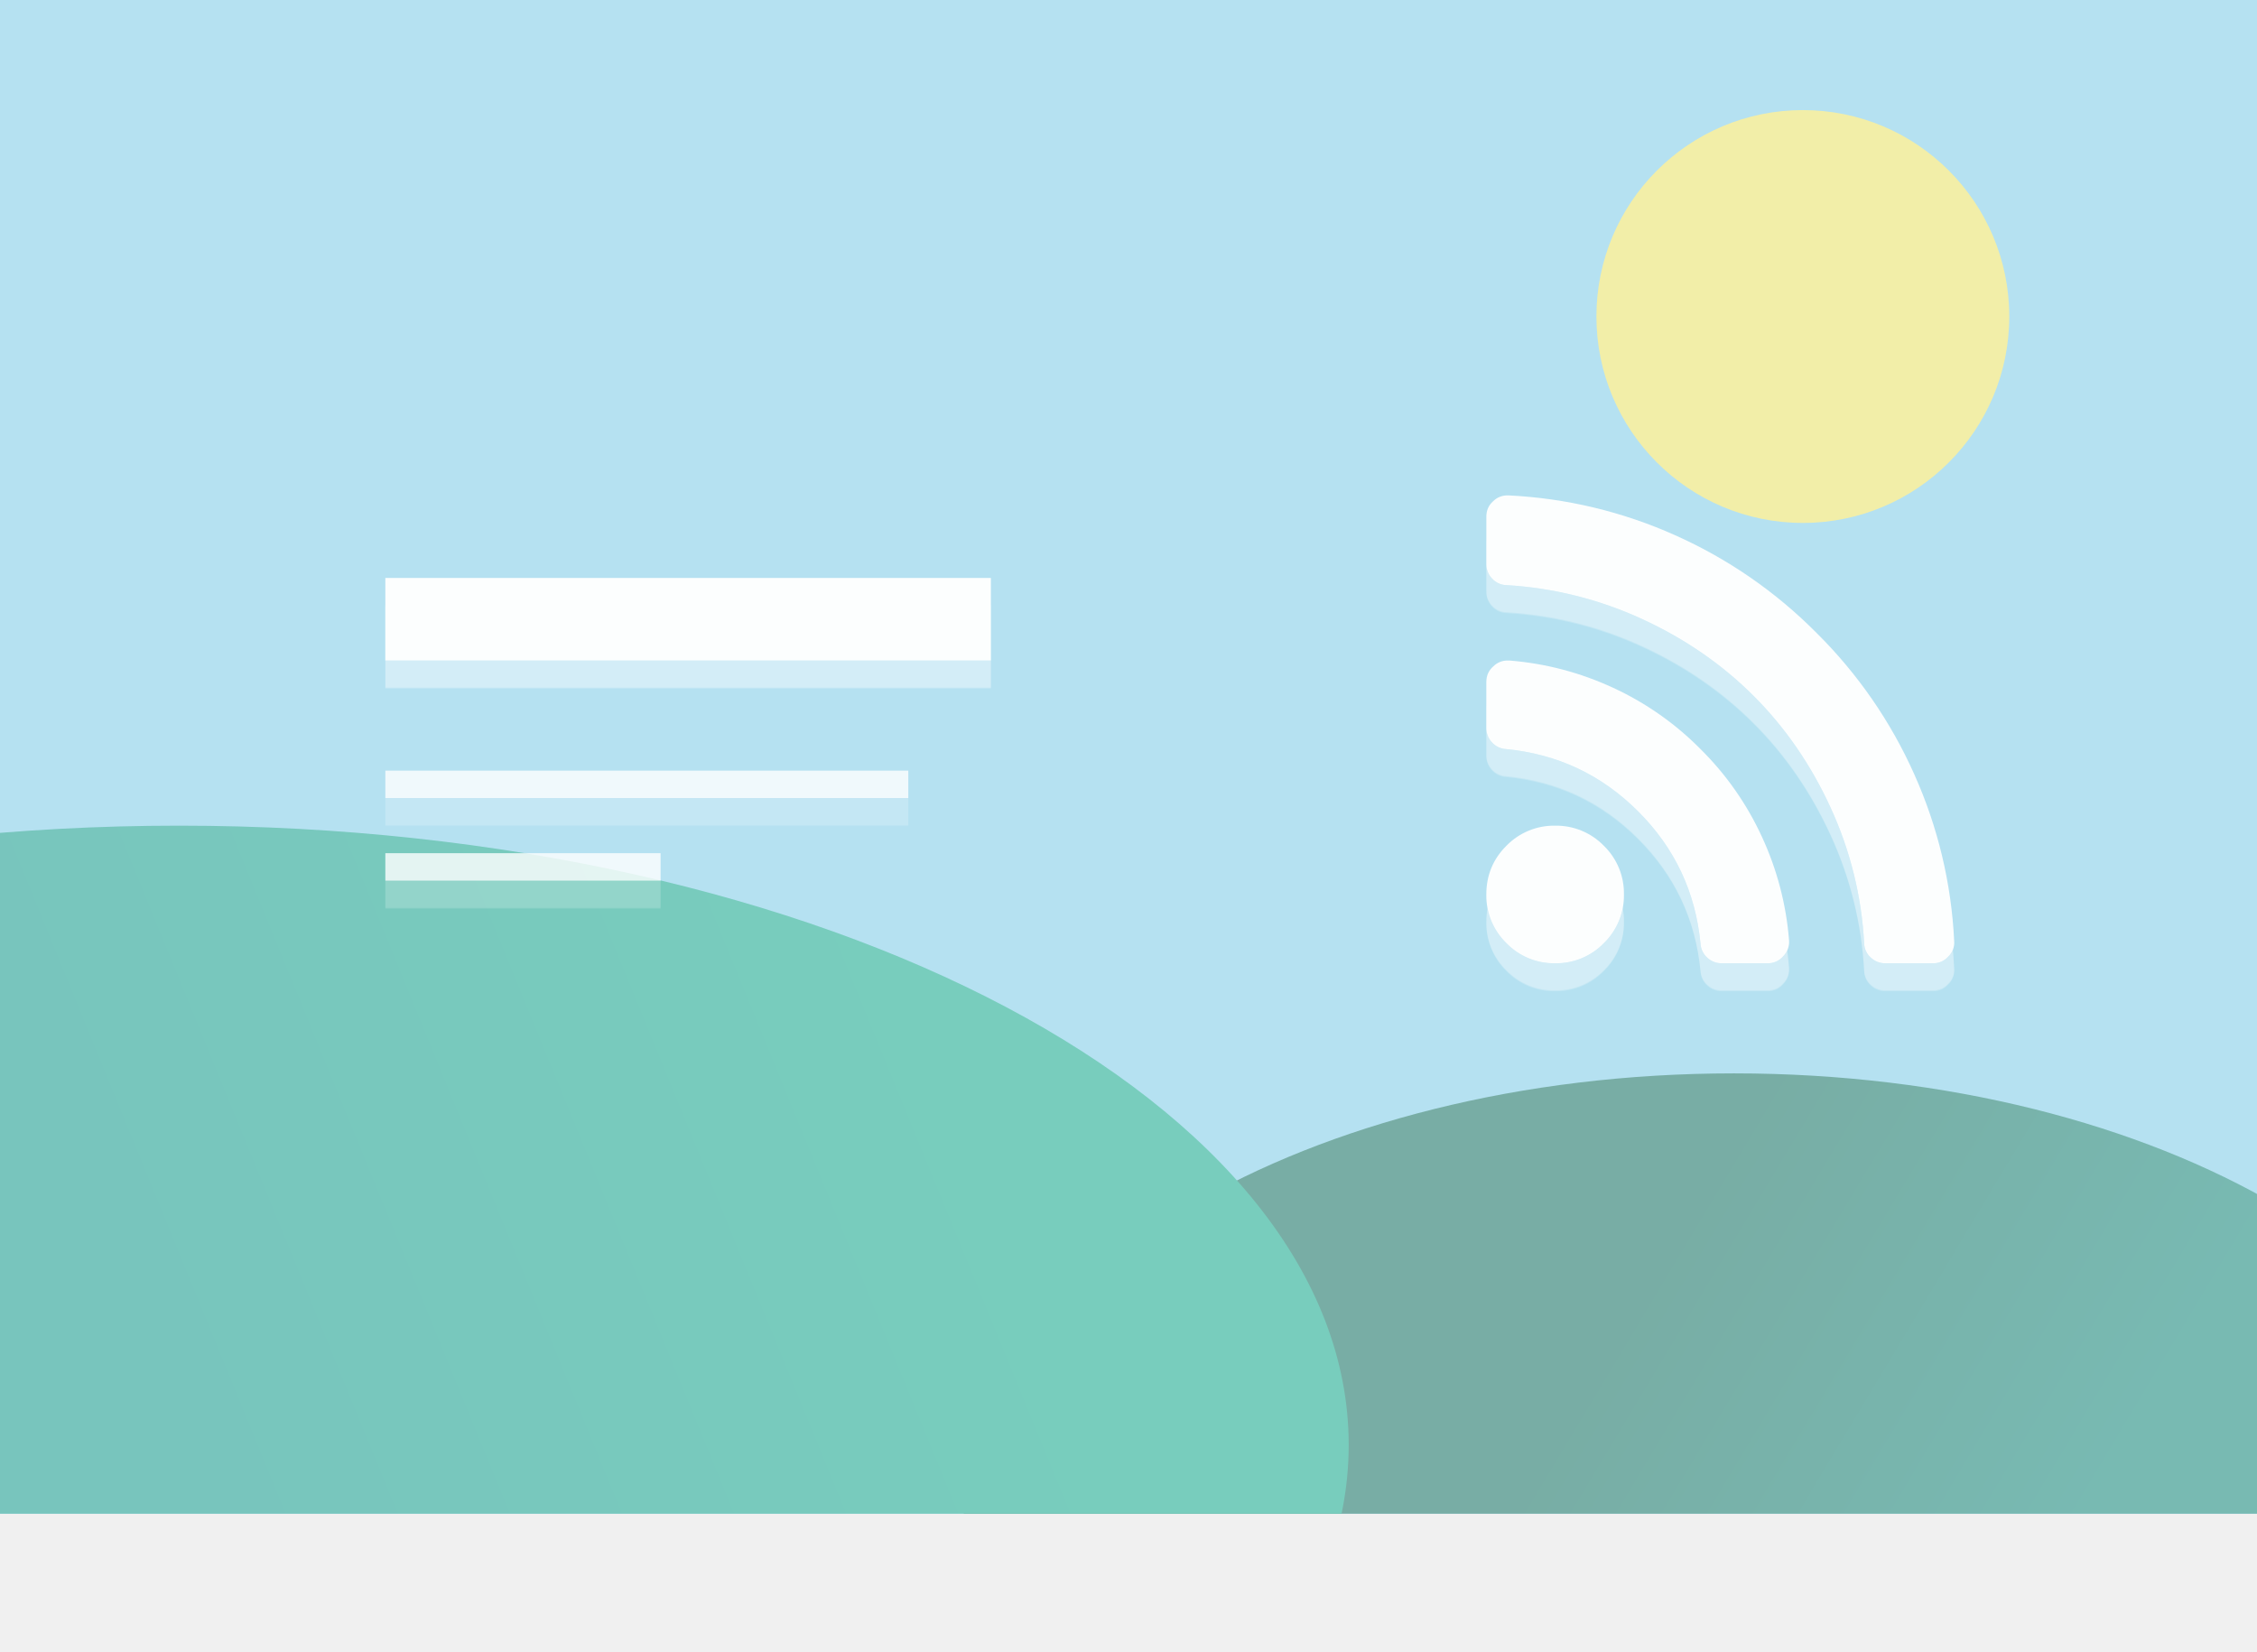
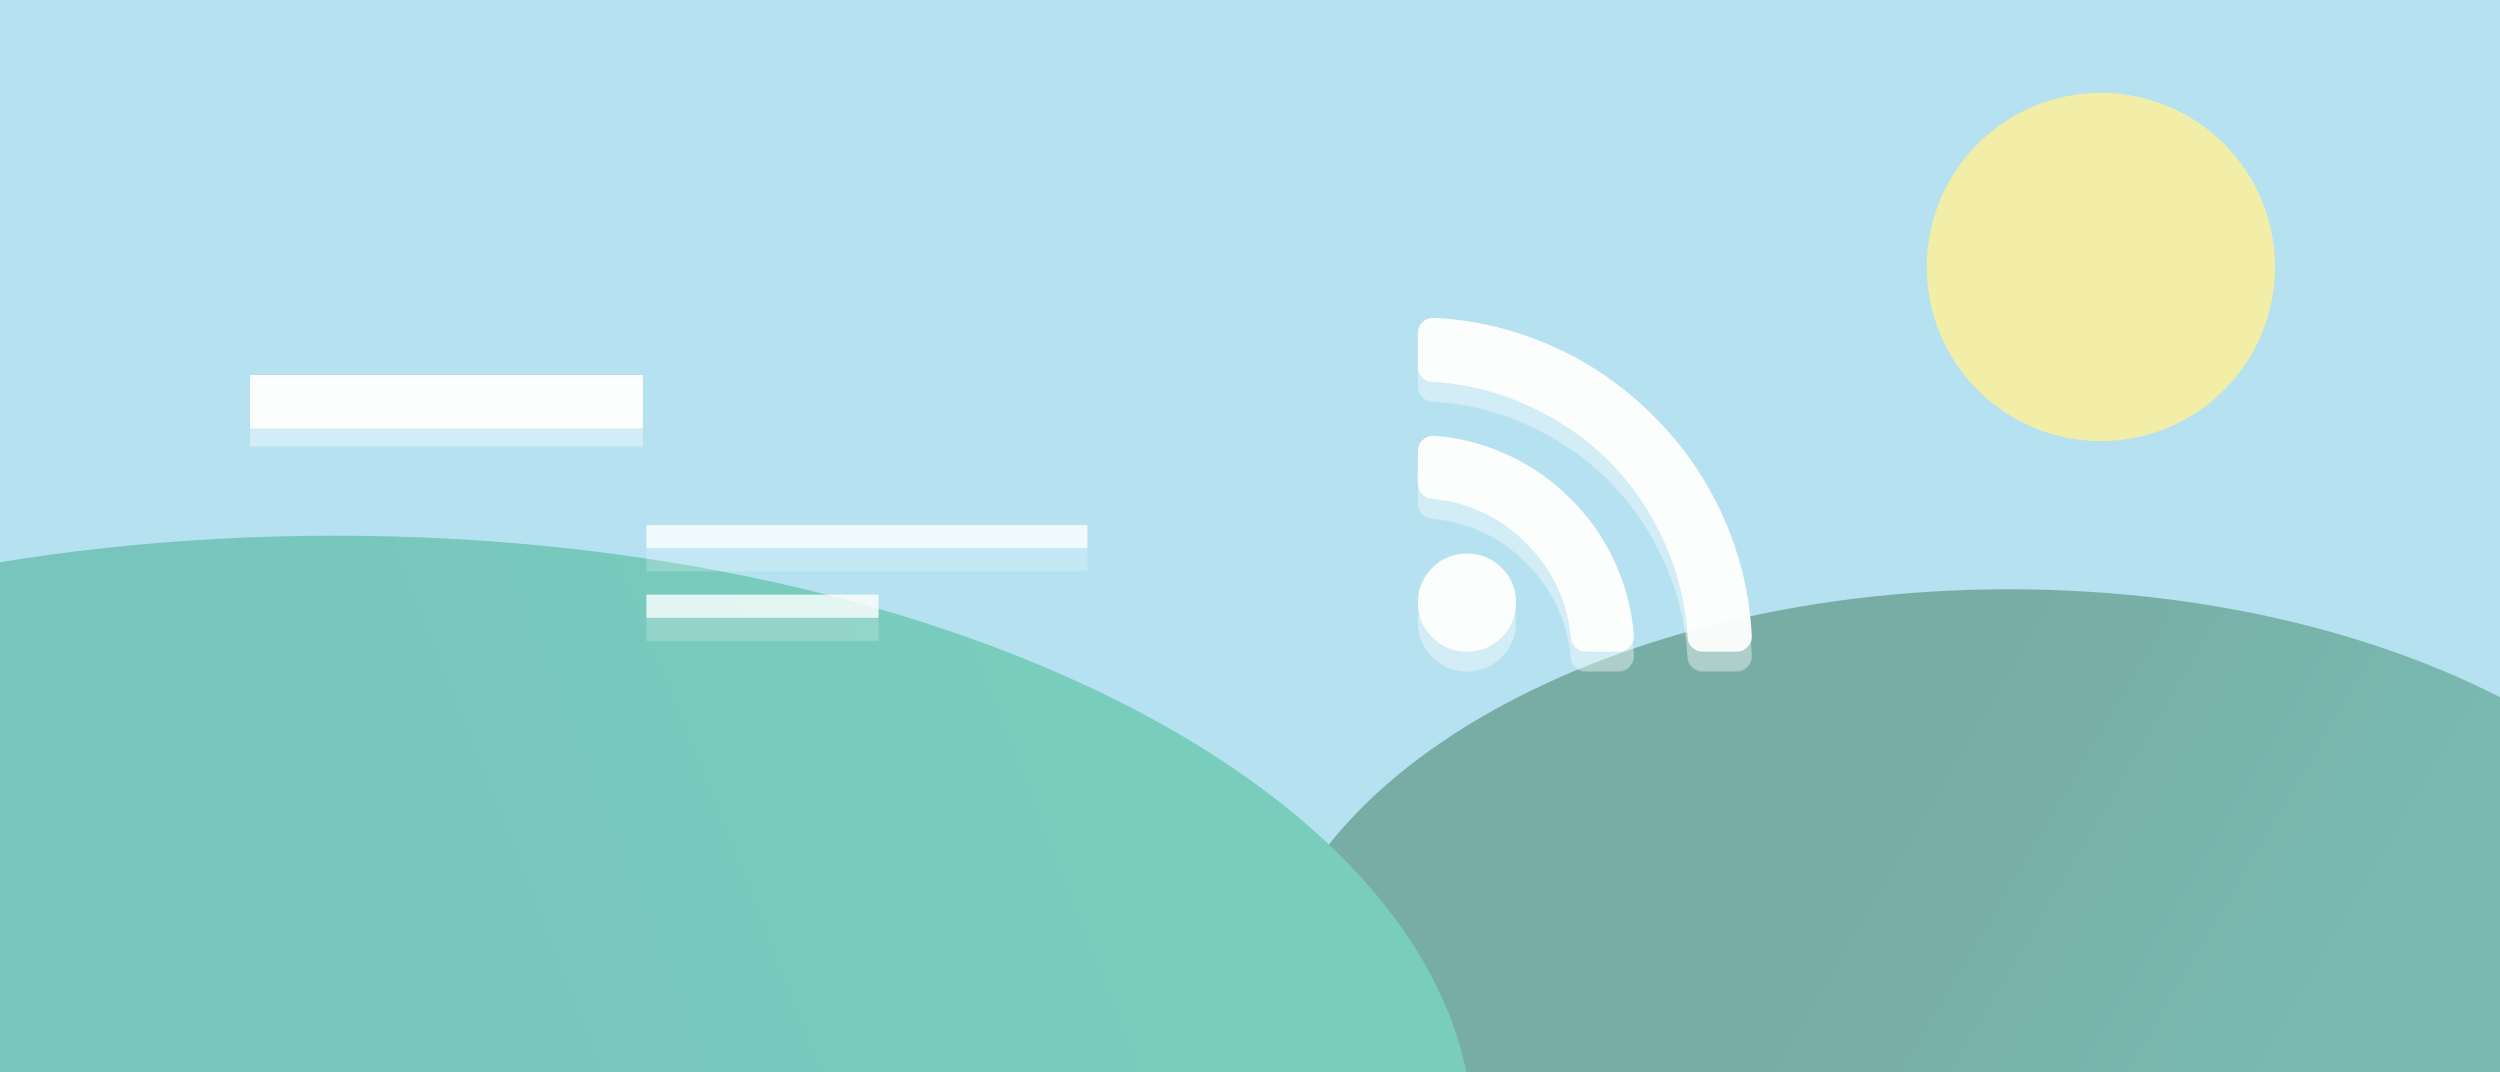
- <svg xmlns="http://www.w3.org/2000/svg" xmlns:xlink="http://www.w3.org/1999/xlink" width="82" height="60" viewBox="0 0 82 60">
+ <svg xmlns="http://www.w3.org/2000/svg" xmlns:xlink="http://www.w3.org/1999/xlink" width="140" height="60" viewBox="0 0 140 60">
  <defs>
-     <rect id="path-1" width="82" height="55" x="0" y="0" />
+     <rect id="path-1" width="140" height="60" x="0" y="0" />
    <linearGradient id="linearGradient-3" x1="72.875%" x2="40.332%" y1="46.753%" y2="35.353%">
      <stop offset="0%" stop-color="#008374" />
      <stop offset="100%" stop-color="#006A59" />
    </linearGradient>
    <linearGradient id="linearGradient-4" x1="88.517%" x2="50%" y1="41.799%" y2="50%">
      <stop offset="0%" stop-color="#00AA89" />
      <stop offset="100%" stop-color="#009989" />
    </linearGradient>
    <rect id="path-5" width="22" height="3" x="14" y="21" />
    <filter id="filter-6" width="104.5%" height="166.7%" x="-2.3%" y="-16.7%" filterUnits="objectBoundingBox">
      <feOffset dy="1" in="SourceAlpha" result="shadowOffsetOuter1" />
      <feComposite in="shadowOffsetOuter1" in2="SourceAlpha" operator="out" result="shadowOffsetOuter1" />
      <feColorMatrix in="shadowOffsetOuter1" values="0 0 0 0 1   0 0 0 0 1   0 0 0 0 1  0 0 0 0.4 0" />
    </filter>
-     <path id="path-7" d="M24 31v1H14v-1h10zm9-3v1H14v-1h19z" />
+     <path id="path-7" d="M24 31v1H14v-1h10zm9-3v1H14v-1h19z" transform="translate(20px, 0)" />
    <filter id="filter-8" width="105.3%" height="150%" x="-2.6%" y="-12.5%" filterUnits="objectBoundingBox">
      <feOffset dy="1" in="SourceAlpha" result="shadowOffsetOuter1" />
      <feComposite in="shadowOffsetOuter1" in2="SourceAlpha" operator="out" result="shadowOffsetOuter1" />
      <feColorMatrix in="shadowOffsetOuter1" values="0 0 0 0 1   0 0 0 0 1   0 0 0 0 1  0 0 0 0.2 0" />
    </filter>
    <path id="path-9" d="M59 32.5a2.41 2.41 0 0 1-.73 1.77 2.41 2.41 0 0 1-1.77.73 2.41 2.41 0 0 1-1.77-.73A2.41 2.41 0 0 1 54 32.5c0-.694.243-1.285.73-1.77A2.41 2.41 0 0 1 56.5 30a2.41 2.41 0 0 1 1.77.73A2.41 2.41 0 0 1 59 32.5zm5.998 1.653a.743.743 0 0 1-.209.59.723.723 0 0 1-.577.257h-1.657a.754.754 0 0 1-.528-.203.747.747 0 0 1-.245-.51c-.18-1.873-.935-3.475-2.265-4.805-1.33-1.33-2.931-2.085-4.805-2.265a.747.747 0 0 1-.51-.246.754.754 0 0 1-.202-.528v-1.657c0-.238.086-.43.258-.577a.715.715 0 0 1 .528-.209h.06c1.31.106 2.562.436 3.757.988a10.853 10.853 0 0 1 3.179 2.229 10.856 10.856 0 0 1 2.228 3.18 11.01 11.01 0 0 1 .988 3.756zm6 .038a.698.698 0 0 1-.217.568.714.714 0 0 1-.556.241H68.5a.754.754 0 0 1-.537-.211.722.722 0 0 1-.236-.513 13.5 13.5 0 0 0-1.22-4.933c-.715-1.557-1.647-2.91-2.794-4.056-1.147-1.147-2.499-2.08-4.056-2.796a13.672 13.672 0 0 0-4.932-1.231.722.722 0 0 1-.513-.235.74.74 0 0 1-.211-.526v-1.726c0-.226.08-.41.241-.556a.723.723 0 0 1 .532-.217h.036a16.75 16.75 0 0 1 6.054 1.449A16.924 16.924 0 0 1 66 22.999a16.926 16.926 0 0 1 3.55 5.137 16.755 16.755 0 0 1 1.448 6.055z" />
    <filter id="filter-11" width="105.9%" height="111.8%" x="-2.9%" y="-2.9%" filterUnits="objectBoundingBox">
      <feOffset dy="1" in="SourceAlpha" result="shadowOffsetOuter1" />
      <feComposite in="shadowOffsetOuter1" in2="SourceAlpha" operator="out" result="shadowOffsetOuter1" />
      <feColorMatrix in="shadowOffsetOuter1" values="0 0 0 0 1   0 0 0 0 1   0 0 0 0 1  0 0 0 0.4 0" />
    </filter>
  </defs>
  <g fill="none" fill-rule="evenodd" class="snippets_thumbs">
    <g class="s_latest_posts">
      <rect width="82" height="60" class="bg" />
      <g class="group_2">
        <g class="group" opacity=".5">
          <g class="oval___oval_mask">
            <mask id="mask-2" fill="#fff">
              <use xlink:href="#path-1" />
            </mask>
            <use fill="#79D1F2" class="mask" xlink:href="#path-1" />
-             <circle cx="65.5" cy="11.5" r="7.5" fill="#F3EC60" class="oval" mask="url(#mask-2)" />
-             <ellipse cx="63" cy="55.5" fill="url(#linearGradient-3)" class="oval" mask="url(#mask-2)" rx="28" ry="16.5" />
-             <ellipse cx="6.5" cy="52.5" fill="url(#linearGradient-4)" class="oval" mask="url(#mask-2)" rx="42.5" ry="22.5" />
+             <circle cx="90.5" cy="11.5" r="7.5" fill="#F3EC60" class="oval" mask="url(#mask-2)" style="transform: scale(1.3);" />
+             <ellipse cx="75" cy="38.5" fill="url(#linearGradient-3)" class="oval" mask="url(#mask-2)" rx="28" ry="16.5" style="transform: scale(1.5);" />
+             <ellipse cx="12.5" cy="42.5" fill="url(#linearGradient-4)" class="oval" mask="url(#mask-2)" rx="42.5" ry="22.5" style="transform: scale(1.5);" />
          </g>
        </g>
-         <g class="rectangle">
+         <g class="rectangle" style="translate(18px, -4px) scale(1.2)">
          <use fill="#000" filter="url(#filter-6)" xlink:href="#path-5" />
          <use fill="#FFF" fill-opacity=".95" xlink:href="#path-5" />
        </g>
-         <g class="combined_shape">
+         <g class="combined_shape" style="transform: translate(18px, -7px) scale(1.3)">
          <use fill="#000" filter="url(#filter-8)" xlink:href="#path-7" />
          <use fill="#FFF" fill-opacity=".8" xlink:href="#path-7" />
        </g>
        <mask id="mask-10" fill="#fff">
          <use xlink:href="#path-9" />
        </mask>
-         <g class="rss">
+         <g class="rss" style="transform: translate(20px, -2px) scale(1.1)">
          <use fill="#000" filter="url(#filter-11)" xlink:href="#path-9" />
          <use fill="#FFF" fill-opacity=".95" xlink:href="#path-9" />
        </g>
      </g>
    </g>
  </g>
</svg>
